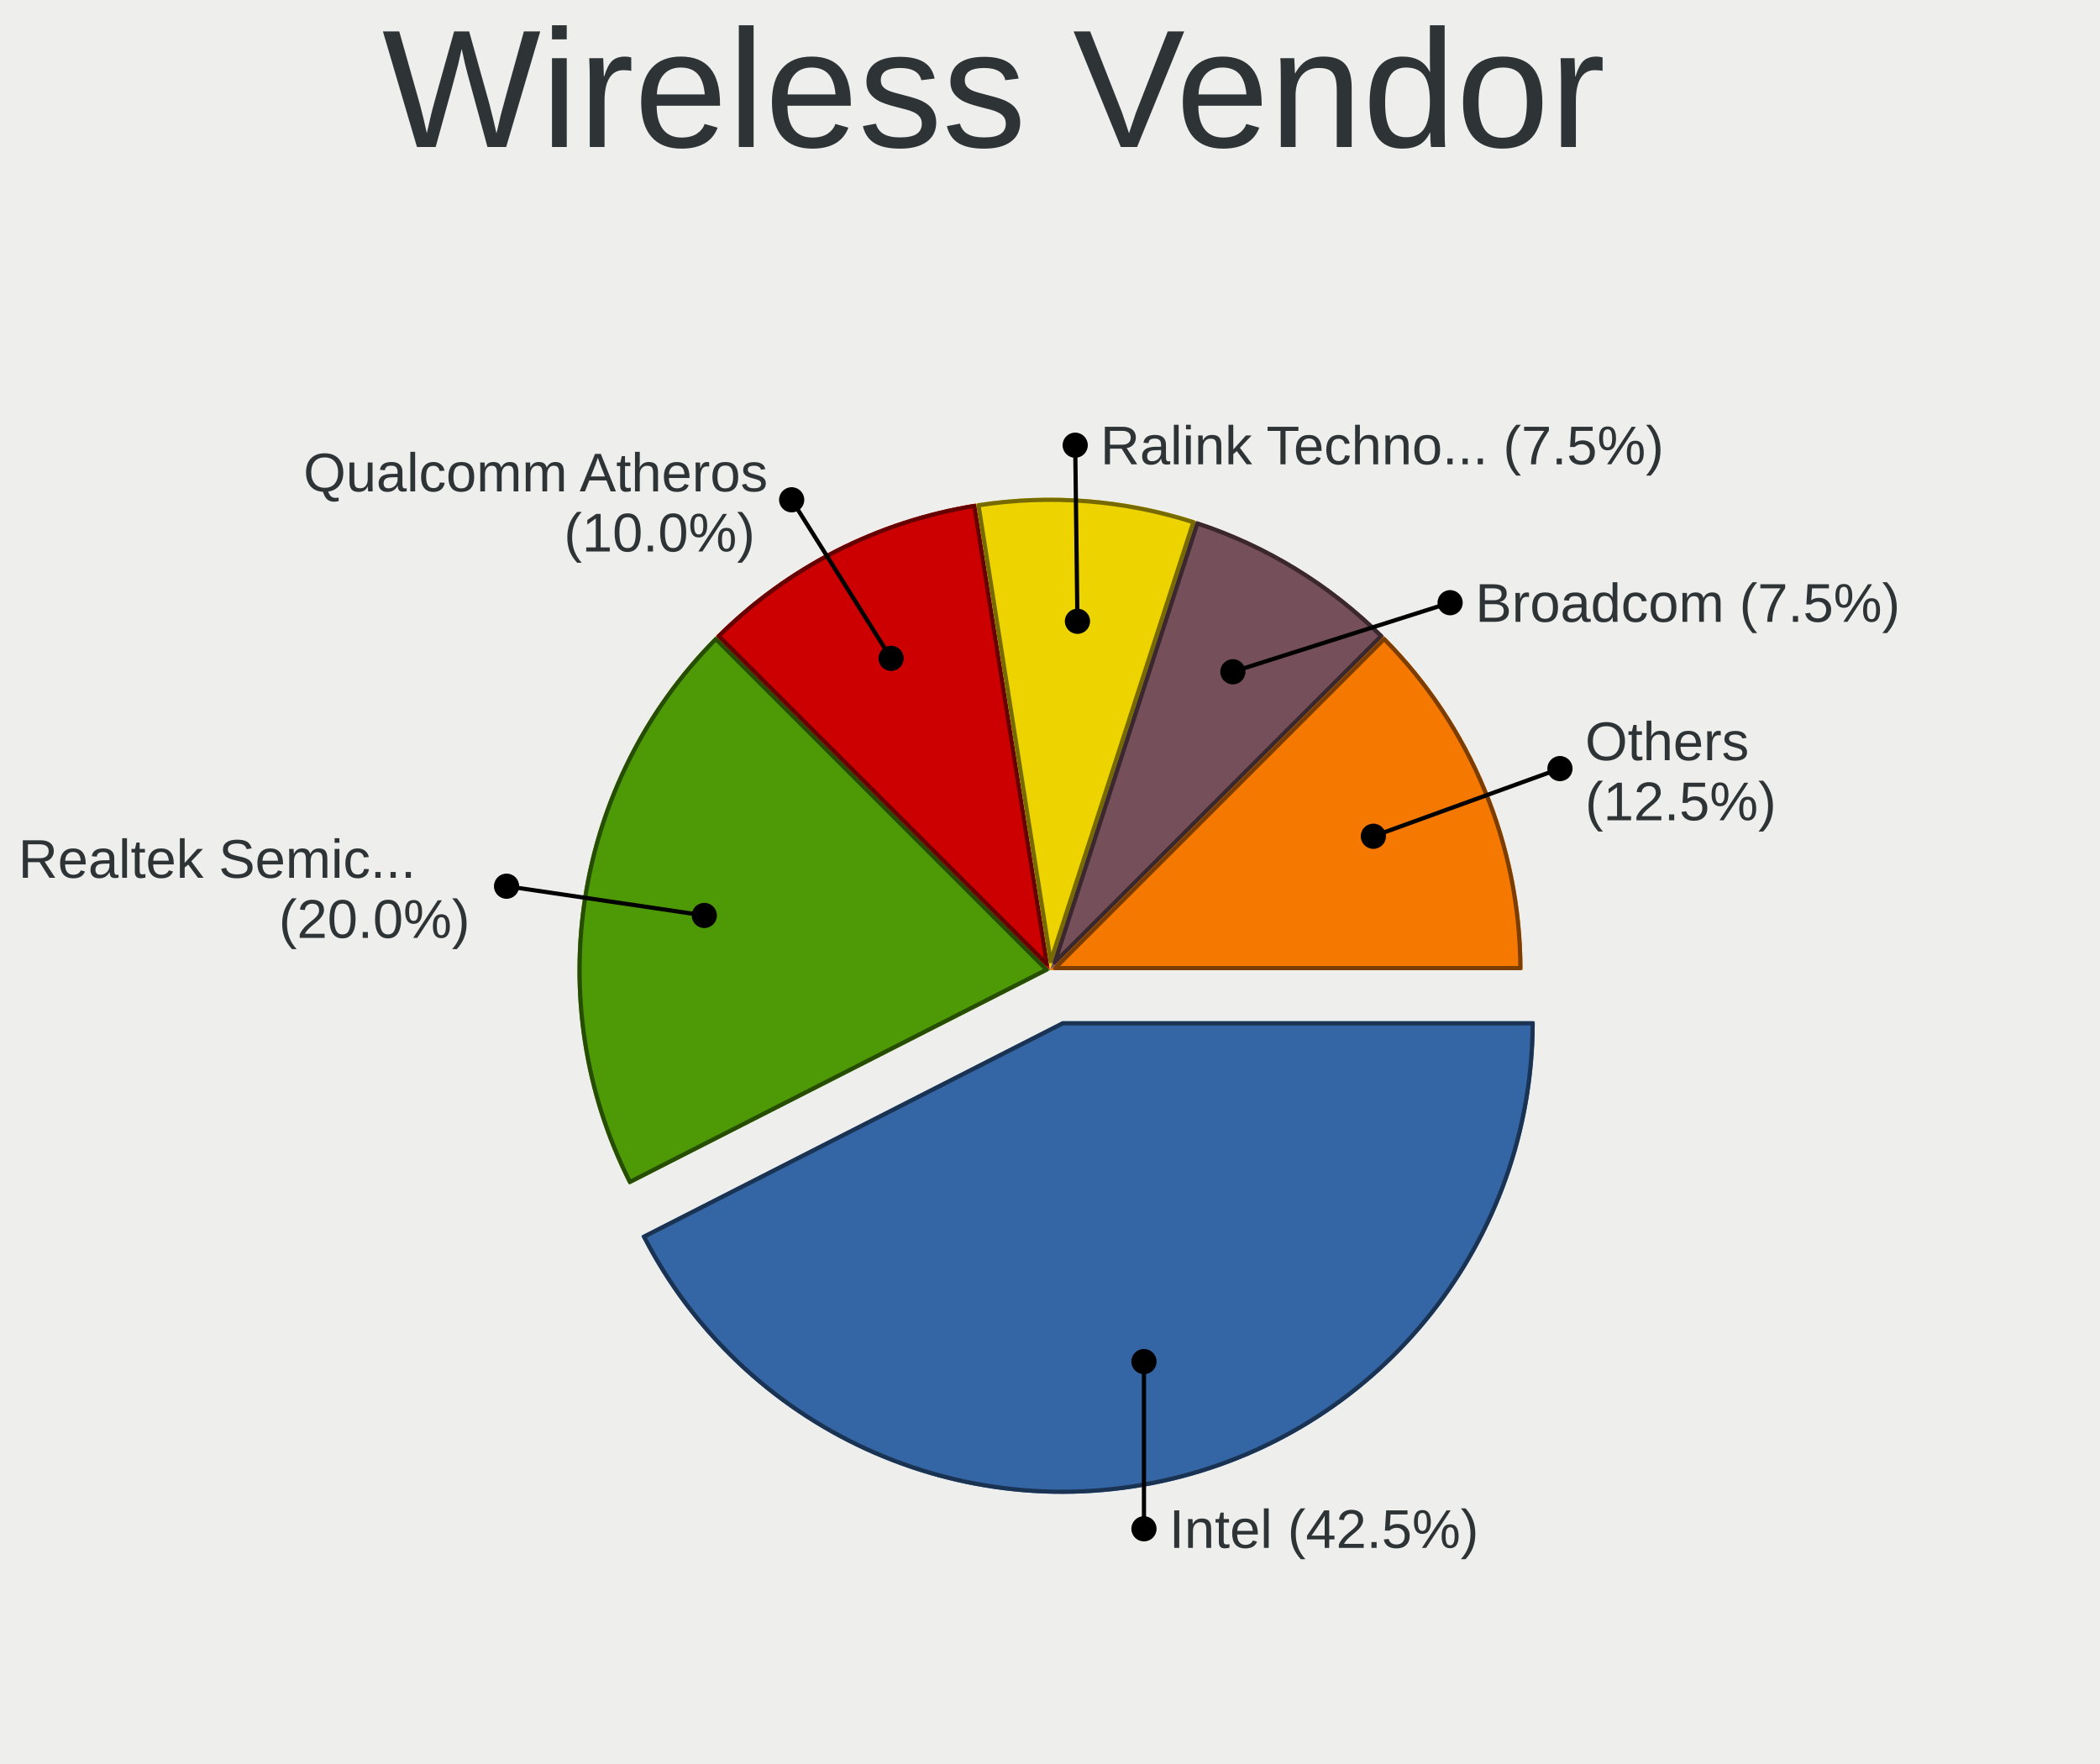
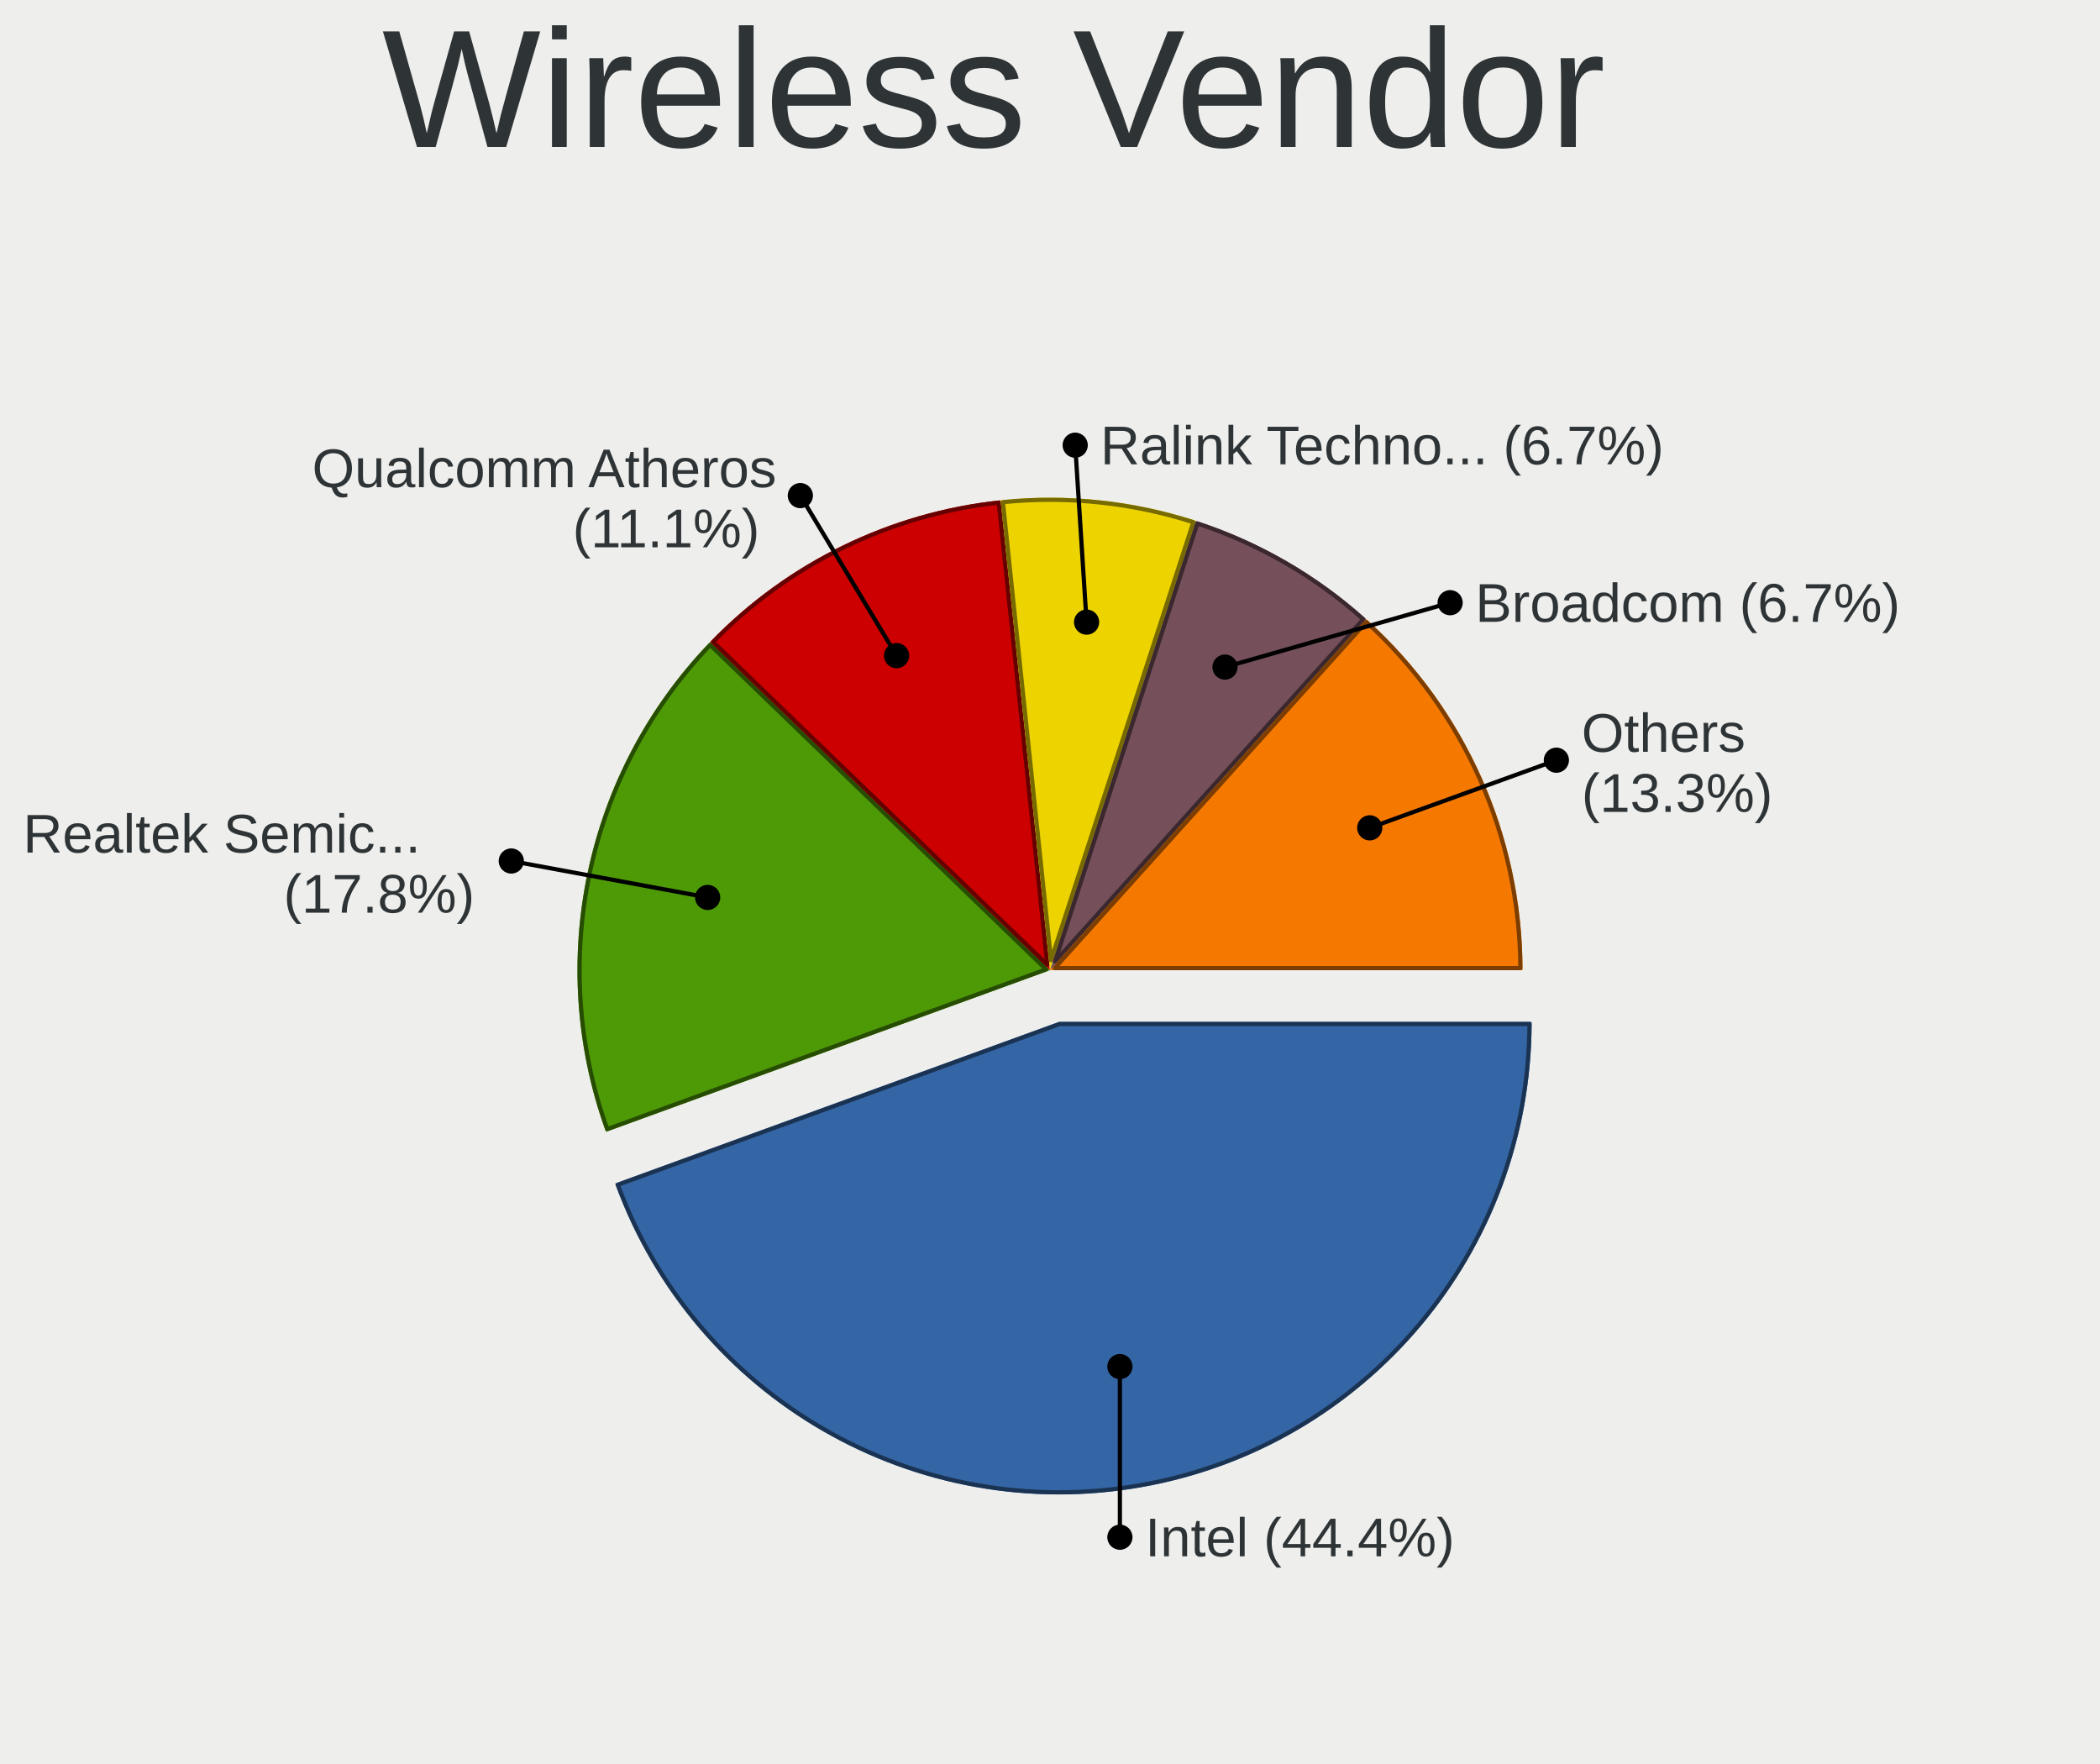
<svg xmlns="http://www.w3.org/2000/svg" width="500" height="420" version="1.0" id="ezcGraph">
  <defs />
  <g id="ezcGraphChart" color-rendering="optimizeQuality" shape-rendering="geometricPrecision" text-rendering="optimizeLegibility">
    <path d=" M 0,420 L 0,0 L 500,0 L 500,420 L 0,420 z " style="fill: #eeeeec; fill-opacity: 1.00; stroke: none;" id="ezcGraphPolygon_1" />
    <path d=" M 0,42 L 0,0 L 500,0 L 500,42 L 0,42 z " style="fill: #000000; fill-opacity: 0.00; stroke: none;" id="ezcGraphPolygon_2" />
-     <path d="M 252.92,243.15 L 365.42,243.15 A 112.50,112.50 0 0,1 152.68,294.23 z" style="fill: #3465a4; fill-opacity: 1.00; stroke: none; cursor: pointer;" id="ezcGraphCircleSector_4" />
-     <path d="M 253.04,243.65 L 364.92,243.65 A 112.00,112.00 0 0,1 153.35,294.45 z" style="fill: none; stroke: #1a3352; stroke-width: 1; stroke-opacity: 1.00; stroke-linecap: round; stroke-linejoin: round;" id="ezcGraphCircleSector_5" />
-     <path d="M 250.00,231.00 L 149.76,282.07 A 112.50,112.50 0 0,1 170.45,151.45 z" style="fill: #4e9a06; fill-opacity: 1.00; stroke: none; cursor: pointer;" id="ezcGraphCircleSector_6" />
-     <path d="M 249.16,230.87 L 149.98,281.40 A 112.00,112.00 0 0,1 170.45,152.16 z" style="fill: none; stroke: #274d03; stroke-width: 1; stroke-opacity: 1.00; stroke-linecap: round; stroke-linejoin: round;" id="ezcGraphCircleSector_7" />
-     <path d="M 250.00,231.00 L 170.45,151.45 A 112.50,112.50 0 0,1 232.40,119.89 z" style="fill: #cc0000; fill-opacity: 1.00; stroke: none; cursor: pointer;" id="ezcGraphCircleSector_8" />
-     <path d="M 249.27,229.56 L 171.16,151.45 A 112.00,112.00 0 0,1 231.99,120.46 z" style="fill: none; stroke: #660000; stroke-width: 1; stroke-opacity: 1.00; stroke-linecap: round; stroke-linejoin: round;" id="ezcGraphCircleSector_9" />
-     <path d="M 250.00,231.00 L 232.40,119.89 A 112.50,112.50 0 0,1 284.76,124.01 z" style="fill: #edd400; fill-opacity: 1.00; stroke: none; cursor: pointer;" id="ezcGraphCircleSector_10" />
-     <path d="M 250.17,228.86 L 232.97,120.30 A 112.00,112.00 0 0,1 284.13,124.33 z" style="fill: none; stroke: #776a00; stroke-width: 1; stroke-opacity: 1.00; stroke-linecap: round; stroke-linejoin: round;" id="ezcGraphCircleSector_11" />
-     <path d="M 250.00,231.00 L 284.76,124.01 A 112.50,112.50 0 0,1 329.55,151.45 z" style="fill: #75505b; fill-opacity: 1.00; stroke: none; cursor: pointer;" id="ezcGraphCircleSector_12" />
-     <path d="M 251.12,229.17 L 285.09,124.64 A 112.00,112.00 0 0,1 328.84,151.45 z" style="fill: none; stroke: #3b282e; stroke-width: 1; stroke-opacity: 1.00; stroke-linecap: round; stroke-linejoin: round;" id="ezcGraphCircleSector_13" />
-     <path d="M 250.00,231.00 L 329.55,151.45 A 112.50,112.50 0 0,1 362.50,231.00 z" style="fill: #f57900; fill-opacity: 1.00; stroke: none;" id="ezcGraphCircleSector_14" />
-     <path d="M 251.21,230.50 L 329.55,152.16 A 112.00,112.00 0 0,1 362.00,230.50 z" style="fill: none; stroke: #7b3d00; stroke-width: 1; stroke-opacity: 1.00; stroke-linecap: round; stroke-linejoin: round;" id="ezcGraphCircleSector_15" />
-     <path d=" M 212.167,156.75 L 188.493,119" style="fill: none; stroke: #000000; stroke-width: 1; stroke-opacity: 1.00; stroke-linecap: round; stroke-linejoin: round;" id="ezcGraphLine_16" />
-     <ellipse cx="212.167" cy="156.75" rx="3" ry="3" style="fill: #000000; fill-opacity: 1.00; stroke: none;" id="ezcGraphCircle_17" />
-     <ellipse cx="188.493" cy="119" rx="3" ry="3" style="fill: #000000; fill-opacity: 1.00; stroke: none;" id="ezcGraphCircle_18" />
-     <path d=" M 167.693,217.964 L 120.61,211" style="fill: none; stroke: #000000; stroke-width: 1; stroke-opacity: 1.00; stroke-linecap: round; stroke-linejoin: round;" id="ezcGraphLine_20" />
-     <ellipse cx="167.693" cy="217.964" rx="3" ry="3" style="fill: #000000; fill-opacity: 1.00; stroke: none;" id="ezcGraphCircle_21" />
-     <ellipse cx="120.61" cy="211" rx="3" ry="3" style="fill: #000000; fill-opacity: 1.00; stroke: none;" id="ezcGraphCircle_22" />
-     <path d=" M 256.538,147.924 L 256,106" style="fill: none; stroke: #000000; stroke-width: 1; stroke-opacity: 1.00; stroke-linecap: round; stroke-linejoin: round;" id="ezcGraphLine_24" />
-     <ellipse cx="256.538" cy="147.924" rx="3" ry="3" style="fill: #000000; fill-opacity: 1.00; stroke: none;" id="ezcGraphCircle_25" />
+     <path d="M 252.17,243.31 L 364.67,243.31 A 112.50,112.50 0 0,1 146.46,281.79 z" style="fill: #3465a4; fill-opacity: 1.00; stroke: none; cursor: pointer;" id="ezcGraphCircleSector_4" />
+     <path d="M 252.26,243.81 L 364.17,243.81 A 112.00,112.00 0 0,1 147.10,282.09 z" style="fill: none; stroke: #1a3352; stroke-width: 1; stroke-opacity: 1.00; stroke-linecap: round; stroke-linejoin: round;" id="ezcGraphCircleSector_5" />
+     <path d="M 250.00,231.00 L 144.28,269.48 A 112.50,112.50 0 0,1 169.07,152.85 z" style="fill: #4e9a06; fill-opacity: 1.00; stroke: none; cursor: pointer;" id="ezcGraphCircleSector_6" />
+     <path d="M 249.08,230.80 L 144.58,268.84 A 112.00,112.00 0 0,1 169.09,153.56 z" style="fill: none; stroke: #274d03; stroke-width: 1; stroke-opacity: 1.00; stroke-linecap: round; stroke-linejoin: round;" id="ezcGraphCircleSector_7" />
+     <path d="M 250.00,231.00 L 169.07,152.85 A 112.50,112.50 0 0,1 238.24,119.12 z" style="fill: #cc0000; fill-opacity: 1.00; stroke: none; cursor: pointer;" id="ezcGraphCircleSector_8" />
+     <path d="M 249.36,229.69 L 169.78,152.84 A 112.00,112.00 0 0,1 237.80,119.67 z" style="fill: none; stroke: #660000; stroke-width: 1; stroke-opacity: 1.00; stroke-linecap: round; stroke-linejoin: round;" id="ezcGraphCircleSector_9" />
+     <path d="M 250.00,231.00 L 238.24,119.12 A 112.50,112.50 0 0,1 284.76,124.01 z" style="fill: #edd400; fill-opacity: 1.00; stroke: none; cursor: pointer;" id="ezcGraphCircleSector_10" />
+     <path d="M 250.25,228.61 L 238.79,119.56 A 112.00,112.00 0 0,1 284.13,124.33 z" style="fill: none; stroke: #776a00; stroke-width: 1; stroke-opacity: 1.00; stroke-linecap: round; stroke-linejoin: round;" id="ezcGraphCircleSector_11" />
+     <path d="M 250.00,231.00 L 284.76,124.01 A 112.50,112.50 0 0,1 325.28,147.40 z" style="fill: #75505b; fill-opacity: 1.00; stroke: none; cursor: pointer;" id="ezcGraphCircleSector_12" />
+     <path d="M 251.20,228.92 L 285.09,124.64 A 112.00,112.00 0 0,1 324.57,147.43 z" style="fill: none; stroke: #3b282e; stroke-width: 1; stroke-opacity: 1.00; stroke-linecap: round; stroke-linejoin: round;" id="ezcGraphCircleSector_13" />
+     <path d="M 250.00,231.00 L 325.28,147.40 A 112.50,112.50 0 0,1 362.50,231.00 z" style="fill: #f57900; fill-opacity: 1.00; stroke: none;" id="ezcGraphCircleSector_14" />
+     <path d="M 251.12,230.50 L 325.31,148.10 A 112.00,112.00 0 0,1 362.00,230.50 z" style="fill: none; stroke: #7b3d00; stroke-width: 1; stroke-opacity: 1.00; stroke-linecap: round; stroke-linejoin: round;" id="ezcGraphCircleSector_15" />
+     <path d=" M 213.469,156.101 L 190.558,118" style="fill: none; stroke: #000000; stroke-width: 1; stroke-opacity: 1.00; stroke-linecap: round; stroke-linejoin: round;" id="ezcGraphLine_16" />
+     <ellipse cx="213.469" cy="156.101" rx="3" ry="3" style="fill: #000000; fill-opacity: 1.00; stroke: none;" id="ezcGraphCircle_17" />
+     <ellipse cx="190.558" cy="118" rx="3" ry="3" style="fill: #000000; fill-opacity: 1.00; stroke: none;" id="ezcGraphCircle_18" />
+     <path d=" M 168.488,213.674 L 121.734,205" style="fill: none; stroke: #000000; stroke-width: 1; stroke-opacity: 1.00; stroke-linecap: round; stroke-linejoin: round;" id="ezcGraphLine_20" />
+     <ellipse cx="168.488" cy="213.674" rx="3" ry="3" style="fill: #000000; fill-opacity: 1.00; stroke: none;" id="ezcGraphCircle_21" />
+     <ellipse cx="121.734" cy="205" rx="3" ry="3" style="fill: #000000; fill-opacity: 1.00; stroke: none;" id="ezcGraphCircle_22" />
+     <path d=" M 258.711,148.123 L 256,106" style="fill: none; stroke: #000000; stroke-width: 1; stroke-opacity: 1.00; stroke-linecap: round; stroke-linejoin: round;" id="ezcGraphLine_24" />
+     <ellipse cx="258.711" cy="148.123" rx="3" ry="3" style="fill: #000000; fill-opacity: 1.00; stroke: none;" id="ezcGraphCircle_25" />
    <ellipse cx="256" cy="106" rx="3" ry="3" style="fill: #000000; fill-opacity: 1.00; stroke: none;" id="ezcGraphCircle_26" />
-     <path d=" M 293.541,159.947 L 345.268,143.5" style="fill: none; stroke: #000000; stroke-width: 1; stroke-opacity: 1.00; stroke-linecap: round; stroke-linejoin: round;" id="ezcGraphLine_28" />
-     <ellipse cx="293.541" cy="159.947" rx="3" ry="3" style="fill: #000000; fill-opacity: 1.00; stroke: none;" id="ezcGraphCircle_29" />
+     <path d=" M 291.667,158.831 L 345.268,143.5" style="fill: none; stroke: #000000; stroke-width: 1; stroke-opacity: 1.00; stroke-linecap: round; stroke-linejoin: round;" id="ezcGraphLine_28" />
+     <ellipse cx="291.667" cy="158.831" rx="3" ry="3" style="fill: #000000; fill-opacity: 1.00; stroke: none;" id="ezcGraphCircle_29" />
    <ellipse cx="345.268" cy="143.5" rx="3" ry="3" style="fill: #000000; fill-opacity: 1.00; stroke: none;" id="ezcGraphCircle_30" />
-     <path d=" M 326.99,199.11 L 371.417,183" style="fill: none; stroke: #000000; stroke-width: 1; stroke-opacity: 1.00; stroke-linecap: round; stroke-linejoin: round;" id="ezcGraphLine_32" />
-     <ellipse cx="326.99" cy="199.11" rx="3" ry="3" style="fill: #000000; fill-opacity: 1.00; stroke: none;" id="ezcGraphCircle_33" />
-     <ellipse cx="371.417" cy="183" rx="3" ry="3" style="fill: #000000; fill-opacity: 1.00; stroke: none;" id="ezcGraphCircle_34" />
-     <path d=" M 272.372,324.185 L 272.372,364" style="fill: none; stroke: #000000; stroke-width: 1; stroke-opacity: 1.00; stroke-linecap: round; stroke-linejoin: round;" id="ezcGraphLine_36" />
-     <ellipse cx="272.372" cy="324.185" rx="3" ry="3" style="fill: #000000; fill-opacity: 1.00; stroke: none;" id="ezcGraphCircle_37" />
-     <ellipse cx="272.372" cy="364" rx="3" ry="3" style="fill: #000000; fill-opacity: 1.00; stroke: none;" id="ezcGraphCircle_38" />
+     <path d=" M 326.129,197.105 L 370.564,181" style="fill: none; stroke: #000000; stroke-width: 1; stroke-opacity: 1.00; stroke-linecap: round; stroke-linejoin: round;" id="ezcGraphLine_32" />
+     <ellipse cx="326.129" cy="197.105" rx="3" ry="3" style="fill: #000000; fill-opacity: 1.00; stroke: none;" id="ezcGraphCircle_33" />
+     <ellipse cx="370.564" cy="181" rx="3" ry="3" style="fill: #000000; fill-opacity: 1.00; stroke: none;" id="ezcGraphCircle_34" />
+     <path d=" M 266.641,325.377 L 266.641,366" style="fill: none; stroke: #000000; stroke-width: 1; stroke-opacity: 1.00; stroke-linecap: round; stroke-linejoin: round;" id="ezcGraphLine_36" />
+     <ellipse cx="266.641" cy="325.377" rx="3" ry="3" style="fill: #000000; fill-opacity: 1.00; stroke: none;" id="ezcGraphCircle_37" />
+     <ellipse cx="266.641" cy="366" rx="3" ry="3" style="fill: #000000; fill-opacity: 1.00; stroke: none;" id="ezcGraphCircle_38" />
    <g id="ezcGraphTextBox_3">
      <path d=" M 90.5,42 L 90.5,0.5 L 410,0.5 L 410,42 L 90.5,42 z " style="fill: #ffffff; fill-opacity: 0.00; stroke: none;" id="ezcGraphPolygon_40" />
      <text id="ezcGraphTextBox_3_text" x="91" text-length="318px" y="35" style="font-size: 40px; font-family: 'Arial'; fill: #2e3436; fill-opacity: 1.00; stroke: none;">Wireless Vendor</text>
    </g>
    <g id="ezcGraphTextBox_19" style=" cursor: pointer;">
-       <path d=" M 71.753,133.05 L 71.753,105.45 L 183.493,105.45 L 183.493,133.05 L 71.753,133.05 z " style="fill: #ffffff; fill-opacity: 0.00; stroke: none;" id="ezcGraphPolygon_41" />
-       <text id="ezcGraphTextBox_19_text" x="72.253" text-length="110.24px" y="117" style="font-size: 13px; font-family: 'Arial'; fill: #2e3436; fill-opacity: 1.00; stroke: none;">Qualcomm Atheros</text>
-       <text id="ezcGraphTextBox_19_text" x="134.263" text-length="48.23px" y="131.3" style="font-size: 13px; font-family: 'Arial'; fill: #2e3436; fill-opacity: 1.00; stroke: none;">(10.0%)</text>
+       <path d=" M 73.818,132.05 L 73.818,104.45 L 185.558,104.45 L 185.558,132.05 L 73.818,132.05 z " style="fill: #ffffff; fill-opacity: 0.00; stroke: none;" id="ezcGraphPolygon_41" />
+       <text id="ezcGraphTextBox_19_text" x="74.318" text-length="110.24px" y="116" style="font-size: 13px; font-family: 'Arial'; fill: #2e3436; fill-opacity: 1.00; stroke: none;">Qualcomm Atheros</text>
+       <text id="ezcGraphTextBox_19_text" x="136.328" text-length="48.23px" y="130.3" style="font-size: 13px; font-family: 'Arial'; fill: #2e3436; fill-opacity: 1.00; stroke: none;">(11.1%)</text>
    </g>
    <g id="ezcGraphTextBox_23" style=" cursor: pointer;">
-       <path d=" M 3.87,225.05 L 3.87,197.45 L 115.61,197.45 L 115.61,225.05 L 3.87,225.05 z " style="fill: #ffffff; fill-opacity: 0.00; stroke: none;" id="ezcGraphPolygon_42" />
-       <text id="ezcGraphTextBox_23_text" x="4.37" text-length="110.24px" y="209" style="font-size: 13px; font-family: 'Arial'; fill: #2e3436; fill-opacity: 1.00; stroke: none;">Realtek Semic...</text>
-       <text id="ezcGraphTextBox_23_text" x="66.38" text-length="48.23px" y="223.3" style="font-size: 13px; font-family: 'Arial'; fill: #2e3436; fill-opacity: 1.00; stroke: none;">(20.0%)</text>
+       <path d=" M 4.994,219.05 L 4.994,191.45 L 116.734,191.45 L 116.734,219.05 L 4.994,219.05 z " style="fill: #ffffff; fill-opacity: 0.00; stroke: none;" id="ezcGraphPolygon_42" />
+       <text id="ezcGraphTextBox_23_text" x="5.494" text-length="110.24px" y="203" style="font-size: 13px; font-family: 'Arial'; fill: #2e3436; fill-opacity: 1.00; stroke: none;">Realtek Semic...</text>
+       <text id="ezcGraphTextBox_23_text" x="67.504" text-length="48.23px" y="217.3" style="font-size: 13px; font-family: 'Arial'; fill: #2e3436; fill-opacity: 1.00; stroke: none;">(17.8%)</text>
    </g>
    <g id="ezcGraphTextBox_27" style=" cursor: pointer;">
      <path d=" M 261.5,113.5 L 261.5,99 L 421.47,99 L 421.47,113.5 L 261.5,113.5 z " style="fill: #ffffff; fill-opacity: 0.00; stroke: none;" id="ezcGraphPolygon_43" />
-       <text id="ezcGraphTextBox_27_text" x="262" text-length="158.47px" y="110.55" style="font-size: 13px; font-family: 'Arial'; fill: #2e3436; fill-opacity: 1.00; stroke: none;">Ralink Techno... (7.5%)</text>
+       <text id="ezcGraphTextBox_27_text" x="262" text-length="158.47px" y="110.55" style="font-size: 13px; font-family: 'Arial'; fill: #2e3436; fill-opacity: 1.00; stroke: none;">Ralink Techno... (6.7%)</text>
    </g>
    <g id="ezcGraphTextBox_31" style=" cursor: pointer;">
      <path d=" M 350.768,151 L 350.768,136.5 L 455.618,136.5 L 455.618,151 L 350.768,151 z " style="fill: #ffffff; fill-opacity: 0.00; stroke: none;" id="ezcGraphPolygon_44" />
-       <text id="ezcGraphTextBox_31_text" x="351.268" text-length="103.35px" y="148.05" style="font-size: 13px; font-family: 'Arial'; fill: #2e3436; fill-opacity: 1.00; stroke: none;">Broadcom (7.5%)</text>
+       <text id="ezcGraphTextBox_31_text" x="351.268" text-length="103.35px" y="148.05" style="font-size: 13px; font-family: 'Arial'; fill: #2e3436; fill-opacity: 1.00; stroke: none;">Broadcom (6.7%)</text>
    </g>
    <g id="ezcGraphTextBox_35">
-       <path d=" M 376.917,197.05 L 376.917,169.45 L 426.647,169.45 L 426.647,197.05 L 376.917,197.05 z " style="fill: #ffffff; fill-opacity: 0.00; stroke: none;" id="ezcGraphPolygon_45" />
-       <text id="ezcGraphTextBox_35_text" x="377.417" text-length="41.34px" y="181" style="font-size: 13px; font-family: 'Arial'; fill: #2e3436; fill-opacity: 1.00; stroke: none;">Others</text>
-       <text id="ezcGraphTextBox_35_text" x="377.417" text-length="48.23px" y="195.3" style="font-size: 13px; font-family: 'Arial'; fill: #2e3436; fill-opacity: 1.00; stroke: none;">(12.5%)</text>
+       <path d=" M 376.064,195.05 L 376.064,167.45 L 425.794,167.45 L 425.794,195.05 L 376.064,195.05 z " style="fill: #ffffff; fill-opacity: 0.00; stroke: none;" id="ezcGraphPolygon_45" />
+       <text id="ezcGraphTextBox_35_text" x="376.564" text-length="41.34px" y="179" style="font-size: 13px; font-family: 'Arial'; fill: #2e3436; fill-opacity: 1.00; stroke: none;">Others</text>
+       <text id="ezcGraphTextBox_35_text" x="376.564" text-length="48.23px" y="193.3" style="font-size: 13px; font-family: 'Arial'; fill: #2e3436; fill-opacity: 1.00; stroke: none;">(13.3%)</text>
    </g>
    <g id="ezcGraphTextBox_39" style=" cursor: pointer;">
-       <path d=" M 277.872,371.5 L 277.872,357 L 368.942,357 L 368.942,371.5 L 277.872,371.5 z " style="fill: #ffffff; fill-opacity: 0.00; stroke: none;" id="ezcGraphPolygon_46" />
-       <text id="ezcGraphTextBox_39_text" x="278.372" text-length="89.57px" y="368.55" style="font-size: 13px; font-family: 'Arial'; fill: #2e3436; fill-opacity: 1.00; stroke: none;">Intel (42.5%)</text>
+       <path d=" M 272.141,373.5 L 272.141,359 L 363.211,359 L 363.211,373.5 L 272.141,373.5 z " style="fill: #ffffff; fill-opacity: 0.00; stroke: none;" id="ezcGraphPolygon_46" />
+       <text id="ezcGraphTextBox_39_text" x="272.641" text-length="89.57px" y="370.55" style="font-size: 13px; font-family: 'Arial'; fill: #2e3436; fill-opacity: 1.00; stroke: none;">Intel (44.4%)</text>
    </g>
  </g>
</svg>
